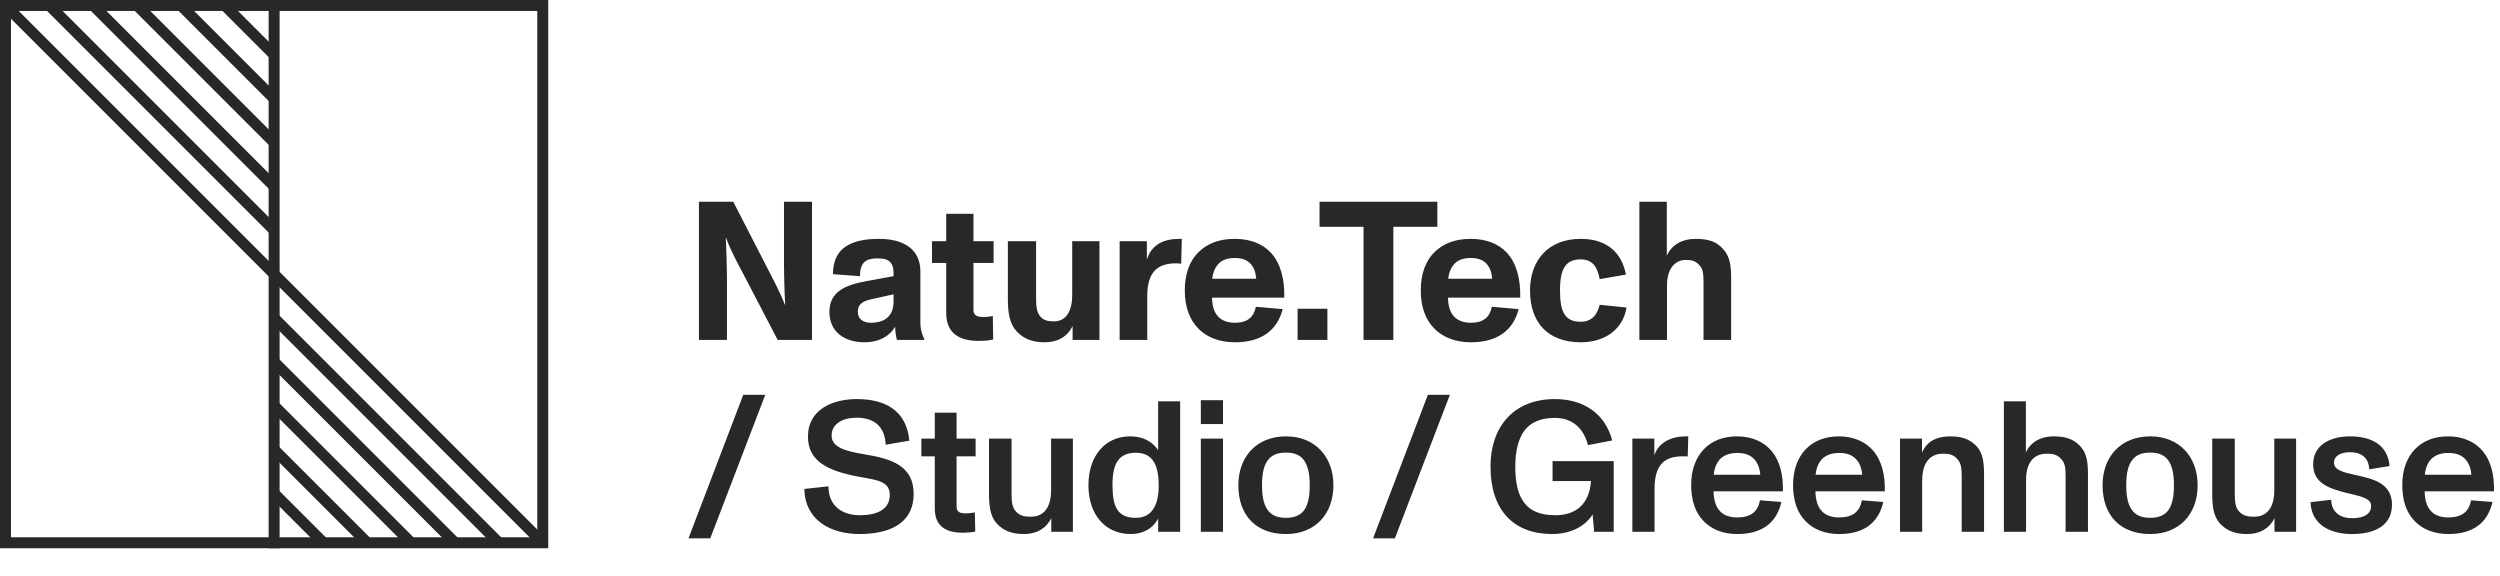
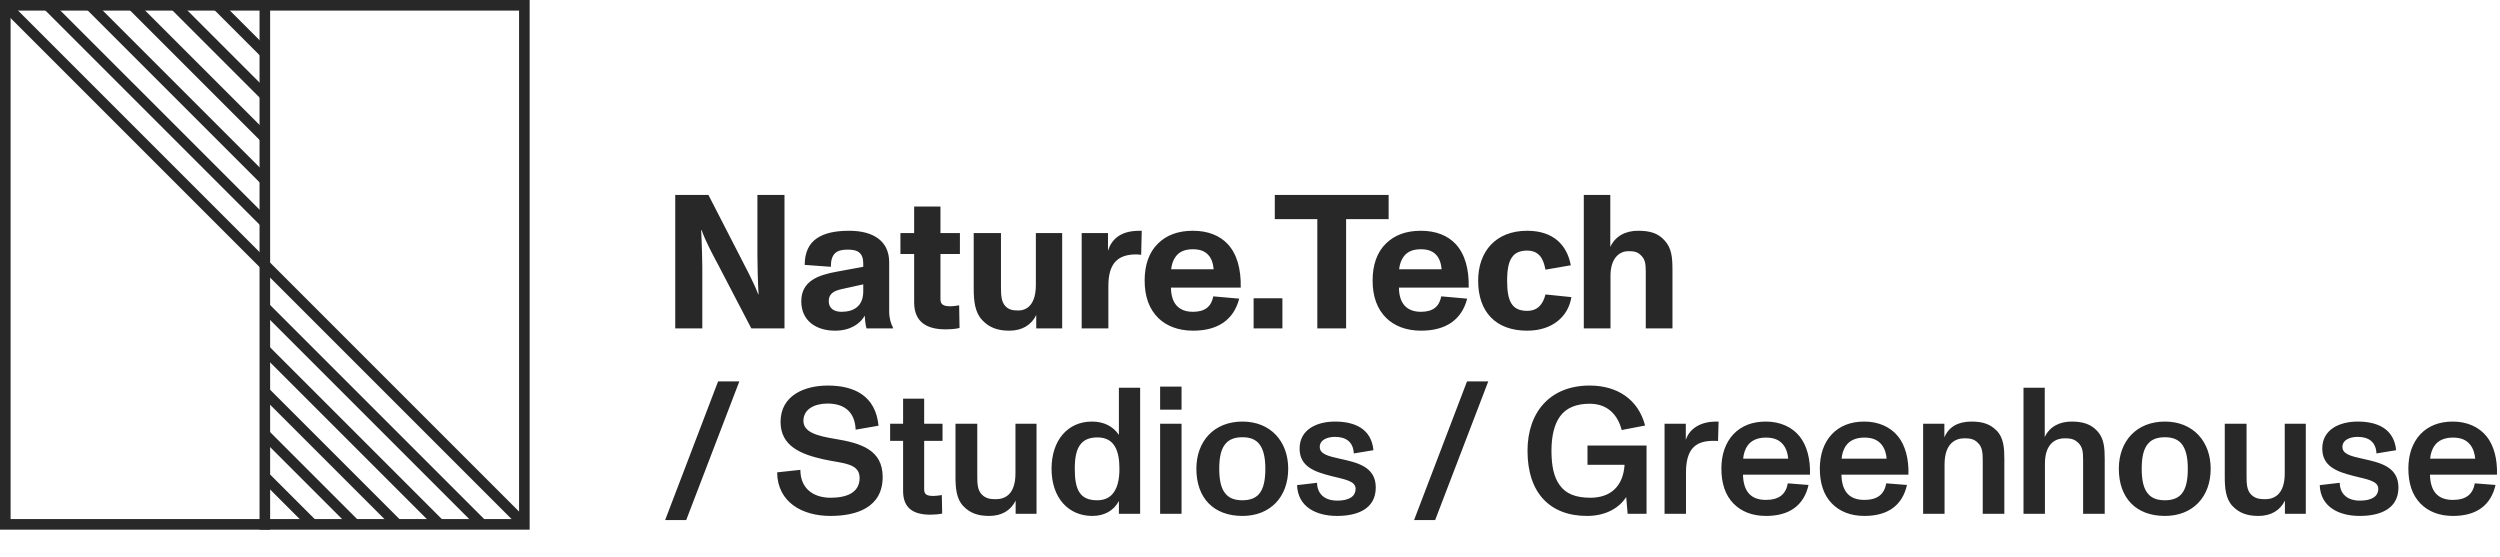
- <svg xmlns="http://www.w3.org/2000/svg" width="456" height="105" viewBox="0 0 456 105" fill="none">
-   <path d="M129.556 98.19L139.586 72.01H135.574L125.578 98.19H129.556ZM156.787 97.408C161.717 97.408 166.647 95.81 166.647 90.064C166.647 84.964 162.635 83.672 157.637 82.856C154.339 82.312 151.687 81.632 151.687 79.456C151.687 77.212 153.829 76.192 156.243 76.192C159.473 76.192 161.411 77.824 161.547 81.122L165.865 80.374C165.321 74.764 161.343 72.792 156.277 72.792C151.993 72.792 147.369 74.594 147.369 79.66C147.369 84.216 151.211 85.78 155.529 86.732C159.099 87.514 162.295 87.412 162.295 90.234C162.295 93.022 159.847 93.974 156.821 93.974C153.523 93.974 151.109 92.206 151.109 88.704L146.723 89.18C146.791 94.824 151.449 97.408 156.787 97.408ZM175.639 97.17C176.387 97.17 177.237 97.102 177.883 96.966L177.815 93.464C177.237 93.566 176.659 93.634 176.251 93.634C175.027 93.634 174.483 93.396 174.483 92.376V83.23H177.951V80H174.483V75.274H170.505V80H168.057V83.23H170.505V92.716C170.505 95.912 172.409 97.17 175.639 97.17ZM191.718 89.384C191.718 93.43 189.644 94.246 188.046 94.246C187.06 94.246 186.176 94.178 185.36 93.362C184.544 92.512 184.51 91.322 184.51 89.758V80H180.396V89.962C180.396 92.036 180.532 94.144 181.858 95.538C183.082 96.83 184.578 97.408 186.754 97.408C189.1 97.408 190.834 96.388 191.752 94.518V97H195.696V80H191.718V89.384ZM211.247 82.108C210.125 80.442 208.357 79.592 206.147 79.592C201.591 79.592 198.531 83.128 198.531 88.5C198.531 94.042 201.761 97.408 206.215 97.408C208.459 97.408 210.261 96.456 211.247 94.586V97H215.259V73.2H211.247V82.108ZM209.955 93.362C209.275 94.076 208.357 94.45 207.133 94.45C203.835 94.45 202.917 92.41 202.917 88.5C202.917 86.392 203.223 84.828 204.039 83.842C204.685 83.026 205.705 82.584 207.201 82.584C210.431 82.584 211.349 85.134 211.349 88.534C211.349 90.71 210.907 92.342 209.955 93.362ZM223.077 77.348V72.996H219.031V77.348H223.077ZM223.077 97V80H219.031V97H223.077ZM234.578 97.408C239.814 97.408 243.214 93.838 243.214 88.5C243.214 83.366 239.916 79.592 234.578 79.592C229.172 79.592 225.874 83.332 225.874 88.5C225.874 94.042 229.138 97.408 234.578 97.408ZM234.578 94.45C233.15 94.45 232.13 94.076 231.45 93.294C230.566 92.342 230.192 90.744 230.192 88.5C230.192 86.256 230.566 84.658 231.45 83.706C232.13 82.924 233.184 82.55 234.578 82.55C236.006 82.55 237.026 82.958 237.706 83.774C238.522 84.76 238.896 86.324 238.896 88.5C238.896 90.676 238.556 92.24 237.74 93.226C237.06 94.042 236.006 94.45 234.578 94.45ZM254.428 98.19L264.458 72.01H260.446L250.45 98.19H254.428ZM283.188 87.752H290.192C289.92 91.832 287.54 93.974 283.732 93.974C280.978 93.974 279.074 93.226 277.918 91.56C276.864 90.098 276.388 88.024 276.388 85.1C276.388 82.21 276.966 80.068 277.986 78.64C279.176 76.974 281.114 76.226 283.596 76.226C287.098 76.226 288.934 78.436 289.648 81.19L294.068 80.34C292.776 75.41 288.832 72.792 283.596 72.792C276.082 72.792 271.866 77.858 271.866 85.1C271.866 93.022 276.048 97.408 283.12 97.408C286.35 97.408 289.036 96.116 290.498 93.838L290.77 97H294.34V84.114H283.188V87.752ZM306.751 79.626C303.997 79.83 302.297 81.292 301.753 83.06V80H297.741V97H301.787V89.214C301.787 84.522 303.793 83.23 306.989 83.23C307.295 83.23 307.601 83.23 307.839 83.264L307.941 79.592C307.669 79.592 307.023 79.592 306.751 79.626ZM323.26 82.414C321.832 80.612 319.554 79.592 316.868 79.592C314.284 79.592 312.244 80.408 310.748 81.972C309.218 83.604 308.47 85.848 308.47 88.466C308.47 91.22 309.184 93.464 310.748 95.062C312.21 96.558 314.25 97.408 316.902 97.408C321.254 97.408 324.042 95.47 324.926 91.56L321.016 91.254C320.642 93.328 319.35 94.382 316.868 94.382C314.046 94.382 312.618 92.784 312.55 89.622H325.198C325.3 86.698 324.62 84.114 323.26 82.414ZM316.868 82.618C318.364 82.618 319.384 83.026 320.132 83.944C320.71 84.658 321.016 85.644 321.084 86.596H312.584C312.652 85.78 312.89 84.862 313.434 84.114C314.114 83.162 315.27 82.618 316.868 82.618ZM341.845 82.414C340.417 80.612 338.139 79.592 335.453 79.592C332.869 79.592 330.829 80.408 329.333 81.972C327.803 83.604 327.055 85.848 327.055 88.466C327.055 91.22 327.769 93.464 329.333 95.062C330.795 96.558 332.835 97.408 335.487 97.408C339.839 97.408 342.627 95.47 343.511 91.56L339.601 91.254C339.227 93.328 337.935 94.382 335.453 94.382C332.631 94.382 331.203 92.784 331.135 89.622H343.783C343.885 86.698 343.205 84.114 341.845 82.414ZM335.453 82.618C336.949 82.618 337.969 83.026 338.717 83.944C339.295 84.658 339.601 85.644 339.669 86.596H331.169C331.237 85.78 331.475 84.862 332.019 84.114C332.699 83.162 333.855 82.618 335.453 82.618ZM360.465 81.326C359.309 80.136 357.915 79.592 355.705 79.592C353.257 79.592 351.421 80.51 350.571 82.584V80H346.559V97H350.605V87.684C350.605 83.57 352.815 82.754 354.311 82.754C355.297 82.754 356.113 82.822 356.861 83.57C357.745 84.386 357.813 85.474 357.813 87.038V97H361.893V86.732C361.893 84.692 361.791 82.686 360.465 81.326ZM379.45 81.394C378.26 80.102 376.798 79.592 374.588 79.592C372.31 79.592 370.44 80.544 369.522 82.516V73.2H365.51V97H369.556V87.548C369.556 83.502 371.8 82.754 373.262 82.754C374.248 82.754 375.064 82.822 375.846 83.604C376.696 84.42 376.764 85.372 376.764 86.936V97H380.844V86.732C380.844 84.624 380.742 82.788 379.45 81.394ZM392.213 97.408C397.449 97.408 400.849 93.838 400.849 88.5C400.849 83.366 397.551 79.592 392.213 79.592C386.807 79.592 383.509 83.332 383.509 88.5C383.509 94.042 386.773 97.408 392.213 97.408ZM392.213 94.45C390.785 94.45 389.765 94.076 389.085 93.294C388.201 92.342 387.827 90.744 387.827 88.5C387.827 86.256 388.201 84.658 389.085 83.706C389.765 82.924 390.819 82.55 392.213 82.55C393.641 82.55 394.661 82.958 395.341 83.774C396.157 84.76 396.531 86.324 396.531 88.5C396.531 90.676 396.191 92.24 395.375 93.226C394.695 94.042 393.641 94.45 392.213 94.45ZM414.831 89.384C414.831 93.43 412.757 94.246 411.159 94.246C410.173 94.246 409.289 94.178 408.473 93.362C407.657 92.512 407.623 91.322 407.623 89.758V80H403.509V89.962C403.509 92.036 403.645 94.144 404.971 95.538C406.195 96.83 407.691 97.408 409.867 97.408C412.213 97.408 413.947 96.388 414.865 94.518V97H418.809V80H414.831V89.384ZM428.988 97.408C432.728 97.408 436.298 96.15 436.298 92.036C436.298 88.024 432.66 87.31 429.464 86.596C427.288 86.12 425.724 85.712 425.724 84.386C425.724 83.06 427.118 82.482 428.614 82.482C430.756 82.482 432.048 83.502 432.15 85.61L435.856 84.998C435.482 80.952 432.32 79.592 428.614 79.592C425.214 79.592 421.916 81.054 421.916 84.692C421.916 88.126 424.806 89.078 427.832 89.86C430.382 90.506 432.49 90.778 432.49 92.274C432.49 93.702 431.3 94.518 429.022 94.518C426.778 94.518 425.248 93.362 425.214 91.152L421.44 91.594C421.576 95.674 425.01 97.408 428.988 97.408ZM452.962 82.414C451.534 80.612 449.256 79.592 446.57 79.592C443.986 79.592 441.946 80.408 440.45 81.972C438.92 83.604 438.172 85.848 438.172 88.466C438.172 91.22 438.886 93.464 440.45 95.062C441.912 96.558 443.952 97.408 446.604 97.408C450.956 97.408 453.744 95.47 454.628 91.56L450.718 91.254C450.344 93.328 449.052 94.382 446.57 94.382C443.748 94.382 442.32 92.784 442.252 89.622H454.9C455.002 86.698 454.322 84.114 452.962 82.414ZM446.57 82.618C448.066 82.618 449.086 83.026 449.834 83.944C450.412 84.658 450.718 85.644 450.786 86.596H442.286C442.354 85.78 442.592 84.862 443.136 84.114C443.816 83.162 444.972 82.618 446.57 82.618Z" fill="#282828" />
+ <svg xmlns="http://www.w3.org/2000/svg" width="472" height="105" viewBox="0 0 472 105" fill="none">
+   <path d="M129.556 98.19L139.586 72.01H135.574L125.578 98.19H129.556ZM156.787 97.408C161.717 97.408 166.647 95.81 166.647 90.064C166.647 84.964 162.635 83.672 157.637 82.856C154.339 82.312 151.687 81.632 151.687 79.456C151.687 77.212 153.829 76.192 156.243 76.192C159.473 76.192 161.411 77.824 161.547 81.122L165.865 80.374C165.321 74.764 161.343 72.792 156.277 72.792C151.993 72.792 147.369 74.594 147.369 79.66C147.369 84.216 151.211 85.78 155.529 86.732C159.099 87.514 162.295 87.412 162.295 90.234C162.295 93.022 159.847 93.974 156.821 93.974C153.523 93.974 151.109 92.206 151.109 88.704L146.723 89.18C146.791 94.824 151.449 97.408 156.787 97.408ZM175.639 97.17C176.387 97.17 177.237 97.102 177.883 96.966L177.815 93.464C177.237 93.566 176.659 93.634 176.251 93.634C175.027 93.634 174.483 93.396 174.483 92.376V83.23H177.951V80H174.483V75.274H170.505V80H168.057V83.23H170.505V92.716C170.505 95.912 172.409 97.17 175.639 97.17ZM191.718 89.384C191.718 93.43 189.644 94.246 188.046 94.246C187.06 94.246 186.176 94.178 185.36 93.362C184.544 92.512 184.51 91.322 184.51 89.758V80H180.396V89.962C180.396 92.036 180.532 94.144 181.858 95.538C183.082 96.83 184.578 97.408 186.754 97.408C189.1 97.408 190.834 96.388 191.752 94.518V97H195.696V80H191.718V89.384ZM211.247 82.108C210.125 80.442 208.357 79.592 206.147 79.592C201.591 79.592 198.531 83.128 198.531 88.5C198.531 94.042 201.761 97.408 206.215 97.408C208.459 97.408 210.261 96.456 211.247 94.586V97H215.259V73.2H211.247V82.108ZM209.955 93.362C209.275 94.076 208.357 94.45 207.133 94.45C203.835 94.45 202.917 92.41 202.917 88.5C202.917 86.392 203.223 84.828 204.039 83.842C204.685 83.026 205.705 82.584 207.201 82.584C210.431 82.584 211.349 85.134 211.349 88.534C211.349 90.71 210.907 92.342 209.955 93.362ZM223.077 77.348V72.996H219.031V77.348H223.077ZM223.077 97V80H219.031V97H223.077ZM234.578 97.408C239.814 97.408 243.214 93.838 243.214 88.5C243.214 83.366 239.916 79.592 234.578 79.592C229.172 79.592 225.874 83.332 225.874 88.5C225.874 94.042 229.138 97.408 234.578 97.408ZM234.578 94.45C233.15 94.45 232.13 94.076 231.45 93.294C230.566 92.342 230.192 90.744 230.192 88.5C230.192 86.256 230.566 84.658 231.45 83.706C232.13 82.924 233.184 82.55 234.578 82.55C236.006 82.55 237.026 82.958 237.706 83.774C238.522 84.76 238.896 86.324 238.896 88.5C238.896 90.676 238.556 92.24 237.74 93.226C237.06 94.042 236.006 94.45 234.578 94.45ZM252.435 97.408C256.175 97.408 259.745 96.15 259.745 92.036C259.745 88.024 256.107 87.31 252.911 86.596C250.735 86.12 249.171 85.712 249.171 84.386C249.171 83.06 250.565 82.482 252.061 82.482C254.203 82.482 255.495 83.502 255.597 85.61L259.303 84.998C258.929 80.952 255.767 79.592 252.061 79.592C248.661 79.592 245.363 81.054 245.363 84.692C245.363 88.126 248.253 89.078 251.279 89.86C253.829 90.506 255.937 90.778 255.937 92.274C255.937 93.702 254.747 94.518 252.469 94.518C250.225 94.518 248.695 93.362 248.661 91.152L244.887 91.594C245.023 95.674 248.457 97.408 252.435 97.408ZM270.955 98.19L280.985 72.01H276.973L266.977 98.19H270.955ZM299.716 87.752H306.72C306.448 91.832 304.068 93.974 300.26 93.974C297.506 93.974 295.602 93.226 294.446 91.56C293.392 90.098 292.916 88.024 292.916 85.1C292.916 82.21 293.494 80.068 294.514 78.64C295.704 76.974 297.642 76.226 300.124 76.226C303.626 76.226 305.462 78.436 306.176 81.19L310.596 80.34C309.304 75.41 305.36 72.792 300.124 72.792C292.61 72.792 288.394 77.858 288.394 85.1C288.394 93.022 292.576 97.408 299.648 97.408C302.878 97.408 305.564 96.116 307.026 93.838L307.298 97H310.868V84.114H299.716V87.752ZM323.278 79.626C320.524 79.83 318.824 81.292 318.28 83.06V80H314.268V97H318.314V89.214C318.314 84.522 320.32 83.23 323.516 83.23C323.822 83.23 324.128 83.23 324.366 83.264L324.468 79.592C324.196 79.592 323.55 79.592 323.278 79.626ZM339.787 82.414C338.359 80.612 336.081 79.592 333.395 79.592C330.811 79.592 328.771 80.408 327.275 81.972C325.745 83.604 324.997 85.848 324.997 88.466C324.997 91.22 325.711 93.464 327.275 95.062C328.737 96.558 330.777 97.408 333.429 97.408C337.781 97.408 340.569 95.47 341.453 91.56L337.543 91.254C337.169 93.328 335.877 94.382 333.395 94.382C330.573 94.382 329.145 92.784 329.077 89.622H341.725C341.827 86.698 341.147 84.114 339.787 82.414ZM333.395 82.618C334.891 82.618 335.911 83.026 336.659 83.944C337.237 84.658 337.543 85.644 337.611 86.596H329.111C329.179 85.78 329.417 84.862 329.961 84.114C330.641 83.162 331.797 82.618 333.395 82.618ZM358.373 82.414C356.945 80.612 354.667 79.592 351.981 79.592C349.397 79.592 347.357 80.408 345.861 81.972C344.331 83.604 343.583 85.848 343.583 88.466C343.583 91.22 344.297 93.464 345.861 95.062C347.323 96.558 349.363 97.408 352.015 97.408C356.367 97.408 359.155 95.47 360.039 91.56L356.129 91.254C355.755 93.328 354.463 94.382 351.981 94.382C349.159 94.382 347.731 92.784 347.663 89.622H360.311C360.413 86.698 359.733 84.114 358.373 82.414ZM351.981 82.618C353.477 82.618 354.497 83.026 355.245 83.944C355.823 84.658 356.129 85.644 356.197 86.596H347.697C347.765 85.78 348.003 84.862 348.547 84.114C349.227 83.162 350.383 82.618 351.981 82.618ZM376.992 81.326C375.836 80.136 374.442 79.592 372.232 79.592C369.784 79.592 367.948 80.51 367.098 82.584V80H363.086V97H367.132V87.684C367.132 83.57 369.342 82.754 370.838 82.754C371.824 82.754 372.64 82.822 373.388 83.57C374.272 84.386 374.34 85.474 374.34 87.038V97H378.42V86.732C378.42 84.692 378.318 82.686 376.992 81.326ZM395.977 81.394C394.787 80.102 393.325 79.592 391.115 79.592C388.837 79.592 386.967 80.544 386.049 82.516V73.2H382.037V97H386.083V87.548C386.083 83.502 388.327 82.754 389.789 82.754C390.775 82.754 391.591 82.822 392.373 83.604C393.223 84.42 393.291 85.372 393.291 86.936V97H397.371V86.732C397.371 84.624 397.269 82.788 395.977 81.394ZM408.74 97.408C413.976 97.408 417.376 93.838 417.376 88.5C417.376 83.366 414.078 79.592 408.74 79.592C403.334 79.592 400.036 83.332 400.036 88.5C400.036 94.042 403.3 97.408 408.74 97.408ZM408.74 94.45C407.312 94.45 406.292 94.076 405.612 93.294C404.728 92.342 404.354 90.744 404.354 88.5C404.354 86.256 404.728 84.658 405.612 83.706C406.292 82.924 407.346 82.55 408.74 82.55C410.168 82.55 411.188 82.958 411.868 83.774C412.684 84.76 413.058 86.324 413.058 88.5C413.058 90.676 412.718 92.24 411.902 93.226C411.222 94.042 410.168 94.45 408.74 94.45ZM431.358 89.384C431.358 93.43 429.284 94.246 427.686 94.246C426.7 94.246 425.816 94.178 425 93.362C424.184 92.512 424.15 91.322 424.15 89.758V80H420.036V89.962C420.036 92.036 420.172 94.144 421.498 95.538C422.722 96.83 424.218 97.408 426.394 97.408C428.74 97.408 430.474 96.388 431.392 94.518V97H435.336V80H431.358V89.384ZM445.516 97.408C449.256 97.408 452.826 96.15 452.826 92.036C452.826 88.024 449.188 87.31 445.992 86.596C443.816 86.12 442.252 85.712 442.252 84.386C442.252 83.06 443.646 82.482 445.142 82.482C447.284 82.482 448.576 83.502 448.678 85.61L452.384 84.998C452.01 80.952 448.848 79.592 445.142 79.592C441.742 79.592 438.444 81.054 438.444 84.692C438.444 88.126 441.334 89.078 444.36 89.86C446.91 90.506 449.018 90.778 449.018 92.274C449.018 93.702 447.828 94.518 445.55 94.518C443.306 94.518 441.776 93.362 441.742 91.152L437.968 91.594C438.104 95.674 441.538 97.408 445.516 97.408ZM469.489 82.414C468.061 80.612 465.783 79.592 463.097 79.592C460.513 79.592 458.473 80.408 456.977 81.972C455.447 83.604 454.699 85.848 454.699 88.466C454.699 91.22 455.413 93.464 456.977 95.062C458.439 96.558 460.479 97.408 463.131 97.408C467.483 97.408 470.271 95.47 471.155 91.56L467.245 91.254C466.871 93.328 465.579 94.382 463.097 94.382C460.275 94.382 458.847 92.784 458.779 89.622H471.427C471.529 86.698 470.849 84.114 469.489 82.414ZM463.097 82.618C464.593 82.618 465.613 83.026 466.361 83.944C466.939 84.658 467.245 85.644 467.313 86.596H458.813C458.881 85.78 459.119 84.862 459.663 84.114C460.343 83.162 461.499 82.618 463.097 82.618Z" fill="#282828" />
  <path d="M132.596 62V50.408C132.596 49.688 132.524 46.196 132.38 43.424H132.452C133.244 45.656 134.72 48.356 135.584 49.976L141.848 62H148.112V36.8H143V48.284C143 49.76 143.072 53.144 143.216 55.556H143.144C142.28 53.252 140.732 50.408 139.724 48.428L133.748 36.8H127.484V62H132.596ZM167.878 49.508C167.878 45.584 164.998 43.568 160.318 43.568C157.618 43.568 155.602 44.036 154.198 45.008C152.722 46.016 151.93 47.672 151.93 50.012L156.862 50.372C156.862 47.852 157.978 47.132 159.958 47.132C161.398 47.132 162.082 47.384 162.55 48.032C163.018 48.68 162.982 49.544 162.982 50.372L158.086 51.272C154.486 51.92 151.282 53.036 151.282 56.888C151.282 60.596 154.126 62.432 157.654 62.432C160.534 62.432 162.406 61.136 163.27 59.588C163.306 60.452 163.414 61.352 163.594 62H168.598V61.856C168.202 61.1 167.878 60.128 167.878 58.76V49.508ZM162.982 55.016C162.982 57.752 161.254 58.868 158.878 58.868C157.51 58.868 156.466 58.256 156.466 56.852C156.466 55.484 157.402 54.908 158.914 54.584L162.982 53.684V55.016ZM178.496 62.18C179.432 62.18 180.404 62.108 181.16 61.928L181.088 57.644C180.512 57.752 179.9 57.824 179.432 57.824C178.208 57.824 177.56 57.536 177.56 56.528V47.96H181.232V44H177.56V38.996H172.592V44H170V47.96H172.592V57.104C172.592 60.848 175.04 62.18 178.496 62.18ZM195.571 53.792C195.571 57.392 193.987 58.616 192.259 58.616C191.251 58.616 190.459 58.508 189.775 57.752C189.055 56.924 188.983 55.808 188.983 54.152V44H183.835V54.404C183.835 56.816 184.051 58.976 185.455 60.452C186.751 61.82 188.299 62.432 190.567 62.432C192.943 62.432 194.707 61.388 195.643 59.48V62H200.539V44H195.571V53.792ZM214.265 43.604C211.349 43.82 209.801 45.332 209.189 47.348V44H204.221V62H209.261V53.972C209.261 49.616 211.133 48.032 214.517 48.032C214.841 48.032 215.165 48.068 215.453 48.104L215.561 43.568C215.237 43.568 214.553 43.568 214.265 43.604ZM231.804 46.088C230.292 44.468 228.06 43.568 225.216 43.568C222.408 43.568 220.248 44.396 218.664 45.944C216.9 47.636 216.108 50.084 216.108 52.964C216.108 55.988 216.972 58.364 218.7 60.056C220.212 61.532 222.444 62.432 225.252 62.432C229.896 62.432 232.92 60.416 233.964 56.384L229.068 55.952C228.708 57.824 227.556 58.868 225.252 58.868C222.552 58.868 221.112 57.32 221.076 54.296H234.252C234.324 50.768 233.532 47.96 231.804 46.088ZM225.216 47.06C226.512 47.06 227.412 47.384 228.096 48.104C228.744 48.788 229.032 49.724 229.14 50.84H221.112C221.22 49.868 221.508 49.04 222.012 48.392C222.696 47.492 223.74 47.06 225.216 47.06ZM242.117 62V56.312H236.681V62H242.117ZM254.146 62V41.372H262.174V36.8H240.682V41.372H248.71V62H254.146ZM274.845 46.088C273.333 44.468 271.101 43.568 268.257 43.568C265.449 43.568 263.289 44.396 261.705 45.944C259.941 47.636 259.149 50.084 259.149 52.964C259.149 55.988 260.013 58.364 261.741 60.056C263.253 61.532 265.485 62.432 268.293 62.432C272.937 62.432 275.961 60.416 277.005 56.384L272.109 55.952C271.749 57.824 270.597 58.868 268.293 58.868C265.593 58.868 264.153 57.32 264.117 54.296H277.293C277.365 50.768 276.573 47.96 274.845 46.088ZM268.257 47.06C269.553 47.06 270.453 47.384 271.137 48.104C271.785 48.788 272.073 49.724 272.181 50.84H264.153C264.261 49.868 264.549 49.04 265.053 48.392C265.737 47.492 266.781 47.06 268.257 47.06ZM288.326 62.432C293.078 62.432 296.102 59.768 296.678 56.096L291.782 55.592C291.314 57.536 290.234 58.688 288.326 58.688C285.374 58.688 284.546 56.78 284.546 53C284.546 50.984 284.798 49.436 285.518 48.5C286.094 47.708 286.994 47.312 288.326 47.312C290.666 47.312 291.422 48.968 291.782 50.912L296.57 50.084C295.85 46.268 293.294 43.568 288.326 43.568C282.422 43.568 279.074 47.456 279.074 53C279.074 58.904 282.422 62.432 288.326 62.432ZM314.249 45.368C313.025 44.036 311.585 43.568 309.245 43.568C306.905 43.568 304.961 44.576 304.025 46.628V36.8H299.021V62H304.061V52.064C304.061 48.536 305.933 47.42 307.409 47.42C308.489 47.42 309.137 47.528 309.821 48.212C310.541 48.932 310.721 49.616 310.721 51.308V62H315.761V51.056C315.761 48.572 315.617 46.844 314.249 45.368Z" fill="#282828" />
  <rect x="1" y="1" width="98" height="98" stroke="#282828" stroke-width="2" />
  <path d="M50 0L50 100" stroke="#282828" stroke-width="2" />
  <path d="M1 1L99 99" stroke="#282828" stroke-width="2" />
  <path d="M9 1L50 42" stroke="#282828" stroke-width="2" />
  <path d="M91 99L50 58" stroke="#282828" stroke-width="2" />
  <path d="M17 1L50 34" stroke="#282828" stroke-width="2" />
  <path d="M83 99L50 66" stroke="#282828" stroke-width="2" />
  <path d="M25 1L50 26" stroke="#282828" stroke-width="2" />
  <path d="M75 99L50 74" stroke="#282828" stroke-width="2" />
  <path d="M33 1L50 18" stroke="#282828" stroke-width="2" />
  <path d="M67 99L50 82" stroke="#282828" stroke-width="2" />
  <path d="M41 1L50 10" stroke="#282828" stroke-width="2" />
  <path d="M59 99L50 90" stroke="#282828" stroke-width="2" />
</svg>
